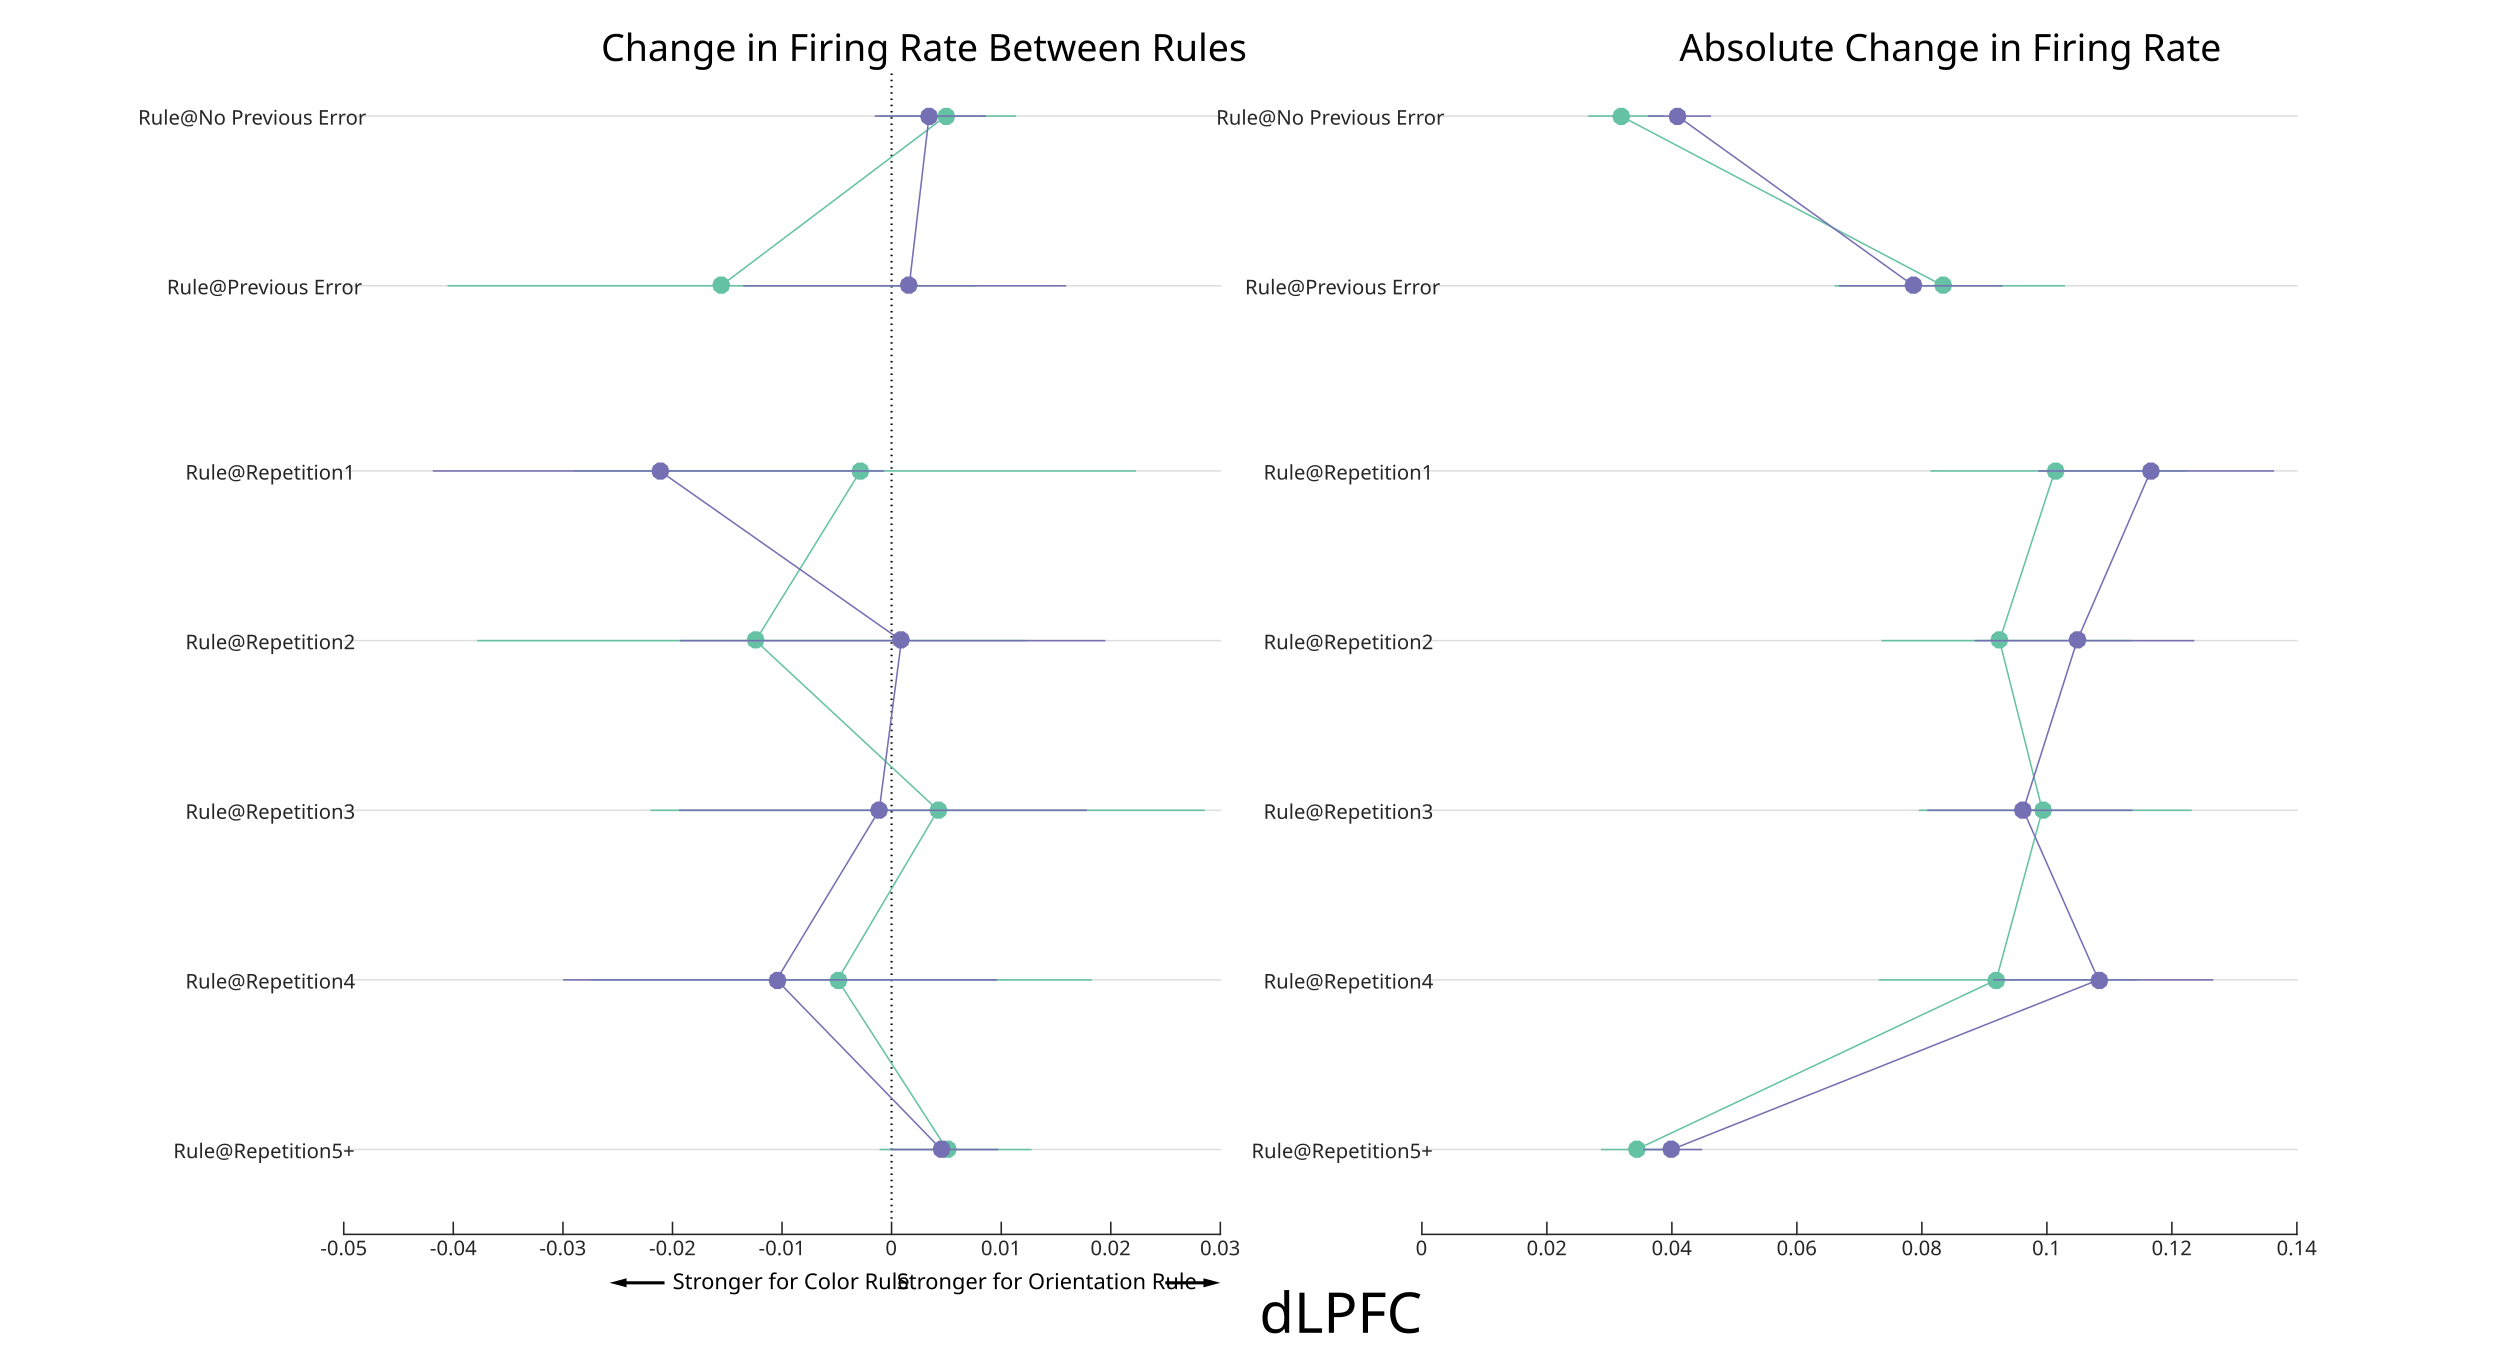
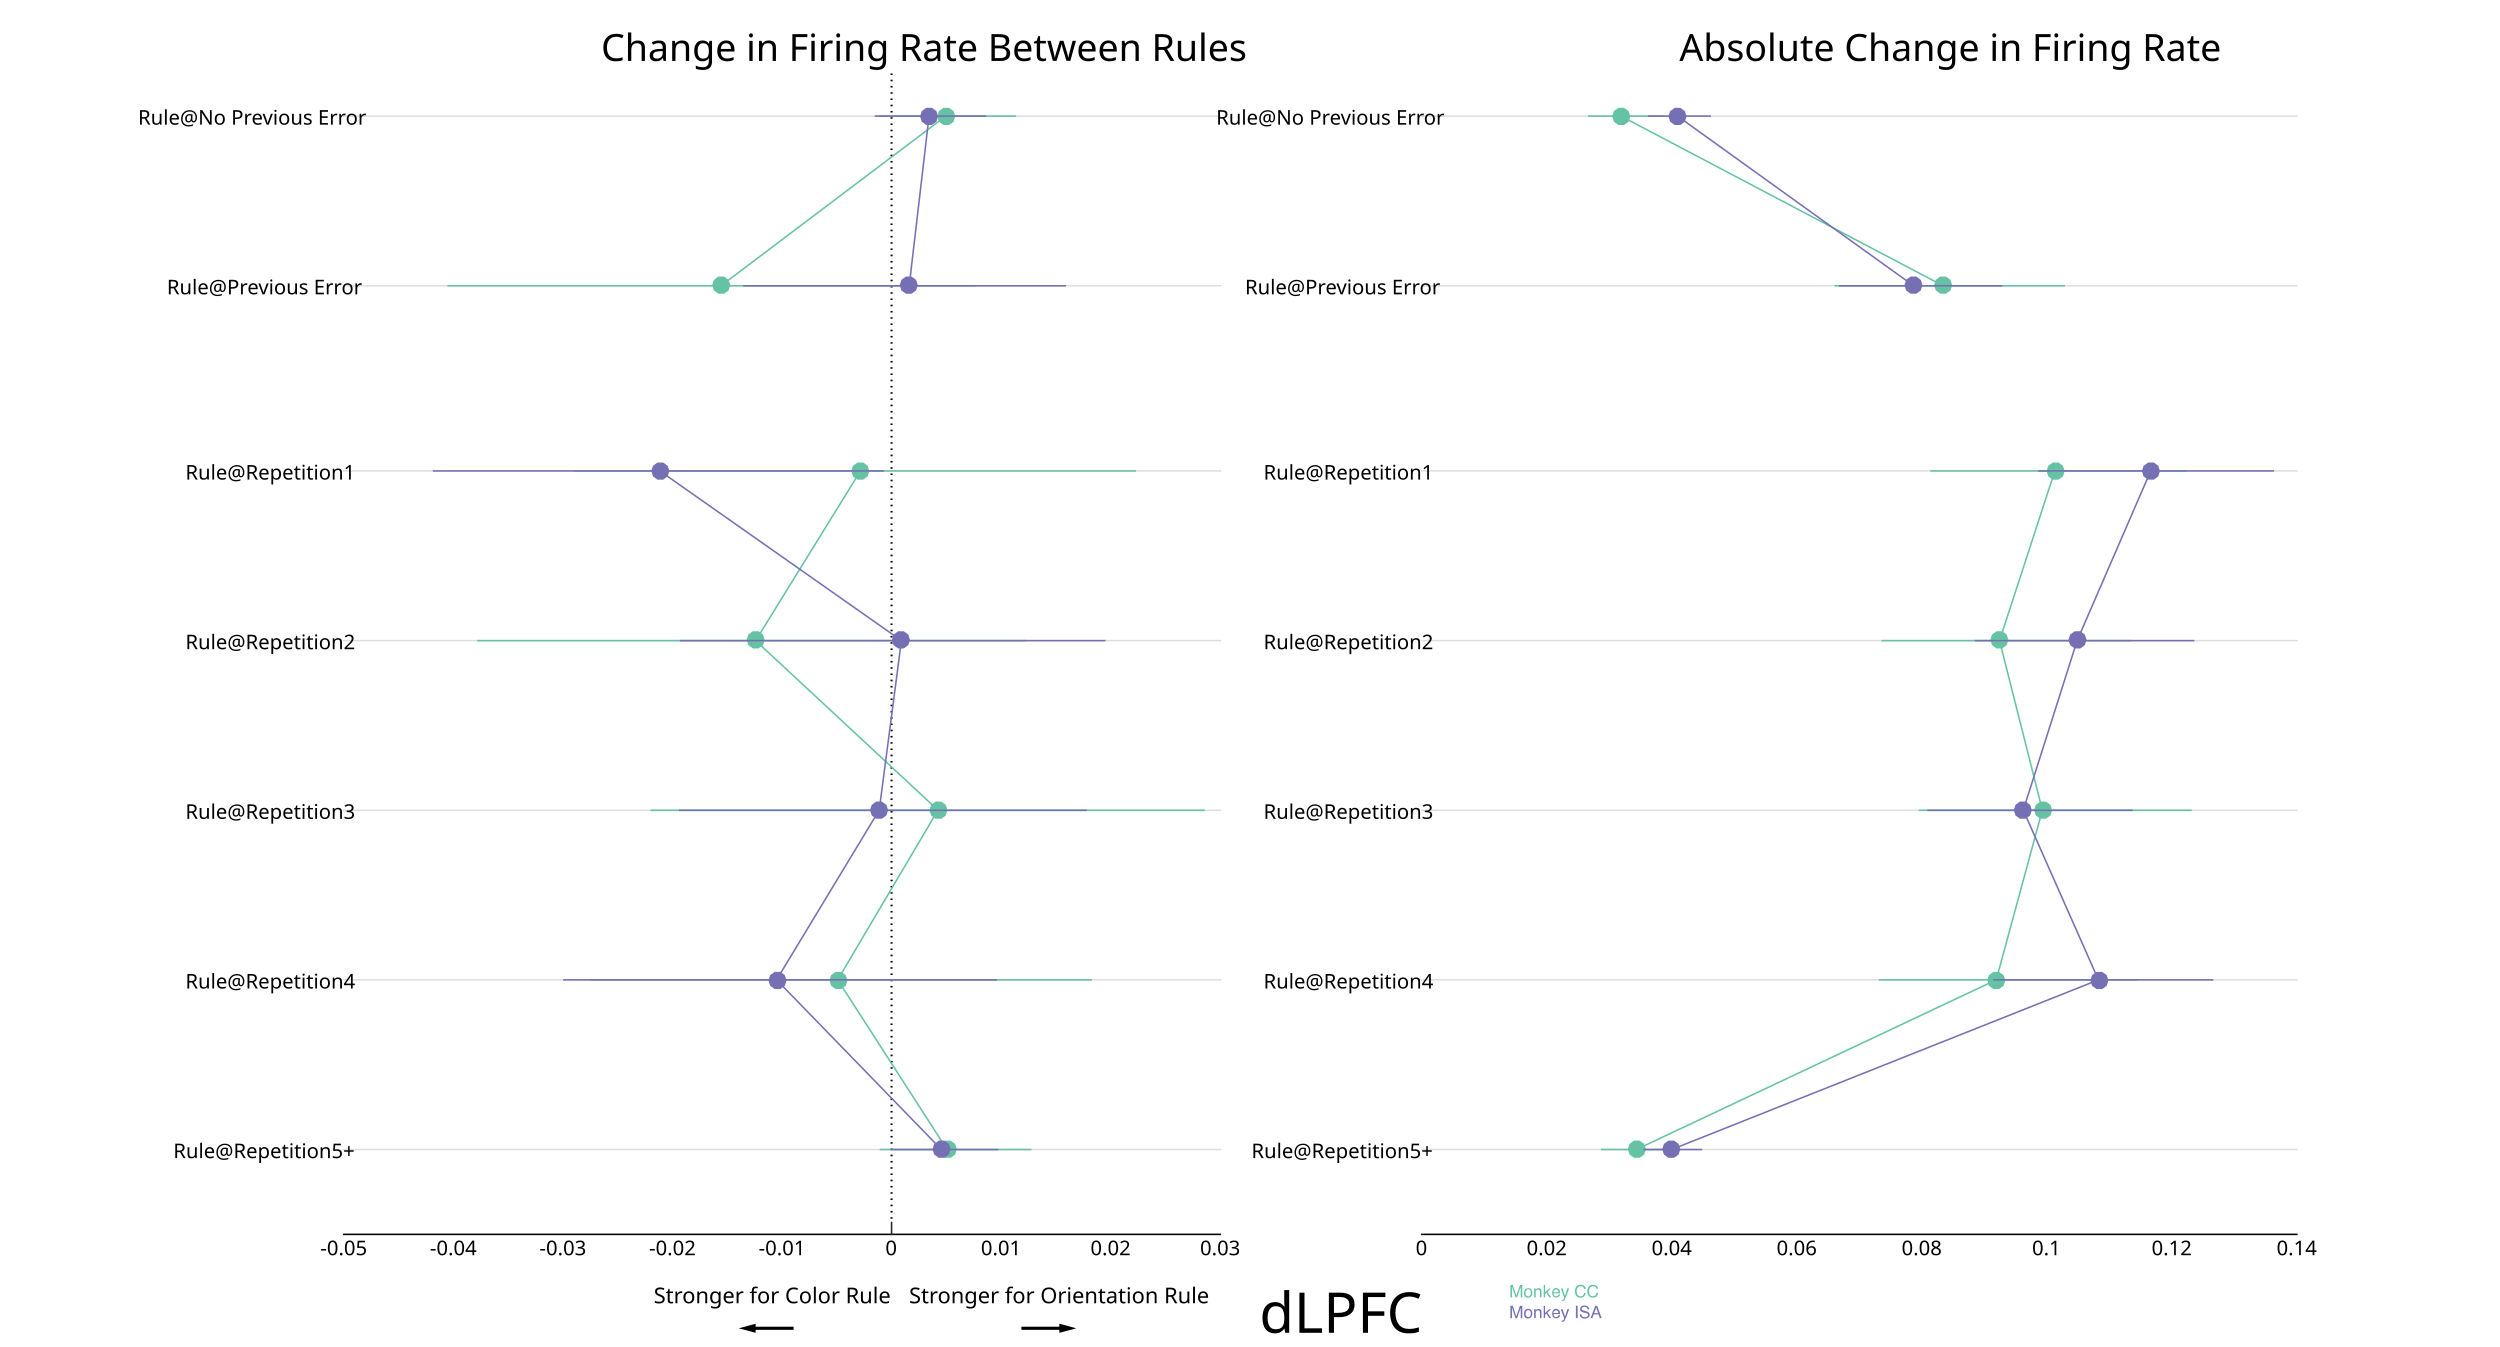
<svg xmlns="http://www.w3.org/2000/svg" version="1.1" id="Layer_1" x="0px" y="0px" viewBox="0 0 1600 862" style="enable-background:new 0 0 1600 862;" xml:space="preserve">
  <style type="text/css">
	.st0{fill:none;stroke:#000000;stroke-width:1.333;stroke-linejoin:bevel;stroke-miterlimit:1;stroke-dasharray:1,3;}
	.st1{fill:none;stroke:#262626;stroke-linecap:square;stroke-miterlimit:10;stroke-opacity:0.149;}
- 	.st2{fill:none;stroke:#262626;stroke-linecap:square;stroke-miterlimit:10;}
- 	.st3{fill:#262626;}
- 	.st4{font-family:'MyriadPro-Regular';}
+ 	.st2{fill:none;stroke:#000000;stroke-linecap:square;stroke-miterlimit:10;}
+ 	.st3{fill:none;stroke:#262626;stroke-linecap:square;stroke-miterlimit:10;}
+ 	.st4{font-family:'ArialMT';}
	.st5{font-size:13px;}
	.st6{fill:none;stroke:#66C2A5;stroke-linecap:square;stroke-miterlimit:10;}
	.st7{fill:#66C2A5;}
	.st8{fill:none;stroke:#7570B3;stroke-linecap:square;stroke-miterlimit:10;}
	.st9{fill:#7570B3;}
- 	.st10{font-size:14px;}
- 	.st11{fill:none;stroke:#000000;stroke-width:2;stroke-miterlimit:10;}
- 	.st12{font-size:24px;}
- 	.st13{font-size:36px;}
+ 	.st10{font-size:24px;}
+ 	.st11{font-size:36px;}
+ 	.st12{font-size:14px;}
+ 	.st13{fill:none;}
+ 	.st14{fill:none;stroke:#000000;stroke-width:2;stroke-miterlimit:10;}
</style>
  <line class="st0" x1="570.6" y1="780" x2="570.6" y2="45.1" />
  <line class="st1" x1="781" y1="735.7" x2="220" y2="735.7" />
  <line class="st1" x1="781" y1="627.1" x2="220" y2="627.1" />
  <line class="st1" x1="781" y1="518.6" x2="220" y2="518.6" />
  <line class="st1" x1="781" y1="410" x2="220" y2="410" />
  <line class="st1" x1="781" y1="301.4" x2="220" y2="301.4" />
  <line class="st1" x1="781" y1="182.9" x2="220" y2="182.9" />
  <line class="st1" x1="781" y1="74.3" x2="220" y2="74.3" />
  <line class="st2" x1="220" y1="790" x2="781" y2="790" />
-   <line class="st2" x1="220" y1="790" x2="220" y2="782.4" />
-   <line class="st2" x1="290.1" y1="790" x2="290.1" y2="782.4" />
-   <line class="st2" x1="360.3" y1="790" x2="360.3" y2="782.4" />
-   <line class="st2" x1="430.4" y1="790" x2="430.4" y2="782.4" />
-   <line class="st2" x1="500.5" y1="790" x2="500.5" y2="782.4" />
-   <line class="st2" x1="570.6" y1="790" x2="570.6" y2="782.4" />
-   <line class="st2" x1="640.8" y1="790" x2="640.8" y2="782.4" />
-   <line class="st2" x1="710.9" y1="790" x2="710.9" y2="782.4" />
-   <line class="st2" x1="781" y1="790" x2="781" y2="782.4" />
-   <text transform="matrix(1 0 0 1 205 803.3333)" class="st3 st4 st5">-0.05</text>
-   <text transform="matrix(1 0 0 1 275.125 803.3333)" class="st3 st4 st5">-0.04</text>
-   <text transform="matrix(1 0 0 1 345.25 803.3333)" class="st3 st4 st5">-0.03</text>
-   <text transform="matrix(1 0 0 1 415.375 803.3333)" class="st3 st4 st5">-0.02</text>
-   <text transform="matrix(1 0 0 1 485.5 803.3333)" class="st3 st4 st5">-0.01</text>
-   <text transform="matrix(1 0 0 1 566.625 803.3333)" class="st3 st4 st5">0</text>
-   <text transform="matrix(1 0 0 1 627.75 803.3333)" class="st3 st4 st5">0.01</text>
-   <text transform="matrix(1 0 0 1 697.875 803.3333)" class="st3 st4 st5">0.02</text>
-   <text transform="matrix(1 0 0 1 768 803.3333)" class="st3 st4 st5">0.03</text>
-   <text transform="matrix(1 0 0 1 110.9186 741.2143)" class="st3 st4 st5">Rule@Repetition5+</text>
-   <text transform="matrix(1 0 0 1 118.6667 632.6429)" class="st3 st4 st5">Rule@Repetition4</text>
-   <text transform="matrix(1 0 0 1 118.6667 524.0714)" class="st3 st4 st5">Rule@Repetition3</text>
-   <text transform="matrix(1 0 0 1 118.6667 415.5)" class="st3 st4 st5">Rule@Repetition2</text>
-   <text transform="matrix(1 0 0 1 118.6667 306.9286)" class="st3 st4 st5">Rule@Repetition1</text>
-   <text transform="matrix(1 0 0 1 106.7975 188.3571)" class="st3 st4 st5">Rule@Previous Error</text>
-   <text transform="matrix(1 0 0 1 88.3508 79.7857)" class="st3 st4 st5">Rule@No Previous Error</text>
+   <line class="st3" x1="570.6" y1="790" x2="570.6" y2="782.4" />
+   <text transform="matrix(1 0 0 1 205 803.3333)" class="st4 st5">-0.05</text>
+   <text transform="matrix(1 0 0 1 275.125 803.3333)" class="st4 st5">-0.04</text>
+   <text transform="matrix(1 0 0 1 345.25 803.3333)" class="st4 st5">-0.03</text>
+   <text transform="matrix(1 0 0 1 415.375 803.3333)" class="st4 st5">-0.02</text>
+   <text transform="matrix(1 0 0 1 485.5 803.3333)" class="st4 st5">-0.01</text>
+   <text transform="matrix(1 0 0 1 566.625 803.3333)" class="st4 st5">0</text>
+   <text transform="matrix(1 0 0 1 627.75 803.3333)" class="st4 st5">0.01</text>
+   <text transform="matrix(1 0 0 1 697.875 803.3333)" class="st4 st5">0.02</text>
+   <text transform="matrix(1 0 0 1 768 803.3333)" class="st4 st5">0.03</text>
+   <text transform="matrix(1 0 0 1 110.9186 741.2143)" class="st4 st5">Rule@Repetition5+</text>
+   <text transform="matrix(1 0 0 1 118.6667 632.6429)" class="st4 st5">Rule@Repetition4</text>
+   <text transform="matrix(1 0 0 1 118.6667 524.0714)" class="st4 st5">Rule@Repetition3</text>
+   <text transform="matrix(1 0 0 1 118.6667 415.5)" class="st4 st5">Rule@Repetition2</text>
+   <text transform="matrix(1 0 0 1 118.6667 306.9286)" class="st4 st5">Rule@Repetition1</text>
+   <text transform="matrix(1 0 0 1 106.7975 188.3571)" class="st4 st5">Rule@Previous Error</text>
+   <text transform="matrix(1 0 0 1 88.3508 79.7857)" class="st4 st5">Rule@No Previous Error</text>
  <line class="st6" x1="563.5" y1="735.7" x2="659.7" y2="735.7" />
  <line class="st6" x1="378.6" y1="627.1" x2="698.4" y2="627.1" />
  <line class="st6" x1="416.8" y1="518.6" x2="770.5" y2="518.6" />
  <line class="st6" x1="305.9" y1="410" x2="655.9" y2="410" />
  <line class="st6" x1="368.1" y1="301.4" x2="726.5" y2="301.4" />
  <line class="st6" x1="286.9" y1="182.9" x2="624" y2="182.9" />
  <line class="st6" x1="563.3" y1="74.3" x2="649.8" y2="74.3" />
  <path class="st7" d="M612.4,735.5l-1.1-3.4l-2.9-2.1h-3.6l-2.9,2.1l-1.1,3.4l1.1,3.4l2.9,2.1h3.6l2.9-2.1L612.4,735.5z" />
  <path class="st7" d="M542.4,627.5l-1.1-3.4l-2.9-2.1h-3.6l-2.9,2.1l-1.1,3.4l1.1,3.4l2.9,2.1h3.6l2.9-2.1L542.4,627.5z" />
  <path class="st7" d="M606.4,518.5l-1.1-3.4l-2.9-2.1h-3.6l-2.9,2.1l-1.1,3.4l1.1,3.4l2.9,2.1h3.6l2.9-2.1L606.4,518.5z" />
  <path class="st7" d="M489.4,409.5l-1.1-3.4l-2.9-2.1h-3.6l-2.9,2.1l-1.1,3.4l1.1,3.4l2.9,2.1h3.6l2.9-2.1L489.4,409.5z" />
  <path class="st7" d="M556.4,301.5l-1.1-3.4l-2.9-2.1h-3.6l-2.9,2.1l-1.1,3.4l1.1,3.4l2.9,2.1h3.6l2.9-2.1L556.4,301.5z" />
  <path class="st7" d="M467.4,182.5l-1.1-3.4l-2.9-2.1h-3.6l-2.9,2.1l-1.1,3.4l1.1,3.4l2.9,2.1h3.6l2.9-2.1L467.4,182.5z" />
  <path class="st7" d="M611.4,74.5l-1.1-3.4l-2.9-2.1h-3.6l-2.9,2.1l-1.1,3.4l1.1,3.4l2.9,2.1h3.6l2.9-2.1L611.4,74.5z" />
  <line class="st6" x1="461.4" y1="182.9" x2="605.3" y2="74.3" />
  <path class="st6" d="M606.1,735.7l-70-108.6l64.2-108.6L483.6,410l67.1-108.6" />
  <line class="st8" x1="570.4" y1="735.7" x2="638.4" y2="735.7" />
  <line class="st8" x1="360.9" y1="627.1" x2="637.6" y2="627.1" />
  <line class="st8" x1="435.1" y1="518.6" x2="695.1" y2="518.6" />
  <line class="st8" x1="435.6" y1="410" x2="707" y2="410" />
  <line class="st8" x1="277.5" y1="301.4" x2="565.2" y2="301.4" />
  <line class="st8" x1="476.2" y1="182.9" x2="681.8" y2="182.9" />
  <line class="st8" x1="560.3" y1="74.3" x2="630.5" y2="74.3" />
  <path class="st9" d="M608.4,735.5l-1.1-3.4l-2.9-2.1h-3.6l-2.9,2.1l-1.1,3.4l1.1,3.4l2.9,2.1h3.6l2.9-2.1L608.4,735.5z" />
  <path class="st9" d="M503.4,627.5l-1.1-3.4l-2.9-2.1h-3.6l-2.9,2.1l-1.1,3.4l1.1,3.4l2.9,2.1h3.6l2.9-2.1L503.4,627.5z" />
  <path class="st9" d="M568.4,518.5l-1.1-3.4l-2.9-2.1h-3.6l-2.9,2.1l-1.1,3.4l1.1,3.4l2.9,2.1h3.6l2.9-2.1L568.4,518.5z" />
  <path class="st9" d="M582.4,409.5l-1.1-3.4l-2.9-2.1h-3.6l-2.9,2.1l-1.1,3.4l1.1,3.4l2.9,2.1h3.6l2.9-2.1L582.4,409.5z" />
  <path class="st9" d="M428.4,301.5l-1.1-3.4l-2.9-2.1h-3.6l-2.9,2.1l-1.1,3.4l1.1,3.4l2.9,2.1h3.6l2.9-2.1L428.4,301.5z" />
  <path class="st9" d="M587.4,182.5l-1.1-3.4l-2.9-2.1h-3.6l-2.9,2.1l-1.1,3.4l1.1,3.4l2.9,2.1h3.6l2.9-2.1L587.4,182.5z" />
  <path class="st9" d="M600.4,74.5l-1.1-3.4l-2.9-2.1h-3.6l-2.9,2.1l-1.1,3.4l1.1,3.4l2.9,2.1h3.6l2.9-2.1L600.4,74.5z" />
  <line class="st8" x1="581.9" y1="182.9" x2="594.6" y2="74.3" />
  <path class="st8" d="M602.5,735.7L497,627.1l65.7-108.6L576.9,410L422.3,301.4" />
  <line class="st1" x1="1470" y1="735.7" x2="910" y2="735.7" />
  <line class="st1" x1="1470" y1="627.1" x2="910" y2="627.1" />
  <line class="st1" x1="1470" y1="518.6" x2="910" y2="518.6" />
  <line class="st1" x1="1470" y1="410" x2="910" y2="410" />
  <line class="st1" x1="1470" y1="301.4" x2="910" y2="301.4" />
  <line class="st1" x1="1470" y1="182.9" x2="910" y2="182.9" />
  <line class="st1" x1="1470" y1="74.3" x2="910" y2="74.3" />
  <line class="st2" x1="910" y1="790" x2="1470" y2="790" />
-   <line class="st2" x1="910" y1="790" x2="910" y2="782.4" />
-   <line class="st2" x1="990" y1="790" x2="990" y2="782.4" />
-   <line class="st2" x1="1070" y1="790" x2="1070" y2="782.4" />
-   <line class="st2" x1="1150" y1="790" x2="1150" y2="782.4" />
-   <line class="st2" x1="1230" y1="790" x2="1230" y2="782.4" />
-   <line class="st2" x1="1310" y1="790" x2="1310" y2="782.4" />
-   <line class="st2" x1="1390" y1="790" x2="1390" y2="782.4" />
-   <line class="st2" x1="1470" y1="790" x2="1470" y2="782.4" />
-   <text transform="matrix(1 0 0 1 906 803.3333)" class="st3 st4 st5">0</text>
-   <text transform="matrix(1 0 0 1 977 803.3333)" class="st3 st4 st5">0.02</text>
-   <text transform="matrix(1 0 0 1 1057 803.3333)" class="st3 st4 st5">0.04</text>
-   <text transform="matrix(1 0 0 1 1137 803.3333)" class="st3 st4 st5">0.06</text>
-   <text transform="matrix(1 0 0 1 1217 803.3333)" class="st3 st4 st5">0.08</text>
-   <text transform="matrix(1 0 0 1 1300.5 803.3333)" class="st3 st4 st5">0.1</text>
-   <text transform="matrix(1 0 0 1 1377 803.3333)" class="st3 st4 st5">0.12</text>
-   <text transform="matrix(1 0 0 1 1457 803.3333)" class="st3 st4 st5">0.14</text>
-   <text transform="matrix(1 0 0 1 800.9186 741.2143)" class="st3 st4 st5">Rule@Repetition5+</text>
-   <text transform="matrix(1 0 0 1 808.6667 632.6429)" class="st3 st4 st5">Rule@Repetition4</text>
-   <text transform="matrix(1 0 0 1 808.6667 524.0714)" class="st3 st4 st5">Rule@Repetition3</text>
-   <text transform="matrix(1 0 0 1 808.6667 415.5)" class="st3 st4 st5">Rule@Repetition2</text>
-   <text transform="matrix(1 0 0 1 808.6667 306.9286)" class="st3 st4 st5">Rule@Repetition1</text>
-   <text transform="matrix(1 0 0 1 796.7975 188.3571)" class="st3 st4 st5">Rule@Previous Error</text>
-   <text transform="matrix(1 0 0 1 778.3503 79.7857)" class="st3 st4 st5">Rule@No Previous Error</text>
+   <text transform="matrix(1 0 0 1 906 803.3333)" class="st4 st5">0</text>
+   <text transform="matrix(1 0 0 1 977 803.3333)" class="st4 st5">0.02</text>
+   <text transform="matrix(1 0 0 1 1057 803.3333)" class="st4 st5">0.04</text>
+   <text transform="matrix(1 0 0 1 1137 803.3333)" class="st4 st5">0.06</text>
+   <text transform="matrix(1 0 0 1 1217 803.3333)" class="st4 st5">0.08</text>
+   <text transform="matrix(1 0 0 1 1300.5 803.3333)" class="st4 st5">0.1</text>
+   <text transform="matrix(1 0 0 1 1377 803.3333)" class="st4 st5">0.12</text>
+   <text transform="matrix(1 0 0 1 1457 803.3333)" class="st4 st5">0.14</text>
+   <text transform="matrix(1 0 0 1 800.9186 741.2143)" class="st4 st5">Rule@Repetition5+</text>
+   <text transform="matrix(1 0 0 1 808.6667 632.6429)" class="st4 st5">Rule@Repetition4</text>
+   <text transform="matrix(1 0 0 1 808.6667 524.0714)" class="st4 st5">Rule@Repetition3</text>
+   <text transform="matrix(1 0 0 1 808.6667 415.5)" class="st4 st5">Rule@Repetition2</text>
+   <text transform="matrix(1 0 0 1 808.6667 306.9286)" class="st4 st5">Rule@Repetition1</text>
+   <text transform="matrix(1 0 0 1 796.7975 188.3571)" class="st4 st5">Rule@Previous Error</text>
+   <text transform="matrix(1 0 0 1 778.3503 79.7857)" class="st4 st5">Rule@No Previous Error</text>
  <line class="st6" x1="1025.1" y1="735.7" x2="1071.1" y2="735.7" />
  <line class="st6" x1="1202.9" y1="627.1" x2="1367.4" y2="627.1" />
  <line class="st6" x1="1228.5" y1="518.6" x2="1402.2" y2="518.6" />
  <line class="st6" x1="1204.6" y1="410" x2="1363.4" y2="410" />
  <line class="st6" x1="1235.9" y1="301.4" x2="1399" y2="301.4" />
  <line class="st6" x1="1174.6" y1="182.9" x2="1321.1" y2="182.9" />
  <line class="st6" x1="1016.8" y1="74.3" x2="1064.2" y2="74.3" />
  <path class="st7" d="M1053.4,735.5l-1.1-3.4l-2.9-2.1h-3.6l-2.9,2.1l-1.1,3.4l1.1,3.4l2.9,2.1h3.6l2.9-2.1L1053.4,735.5z" />
  <path class="st7" d="M1283.4,627.5l-1.1-3.4l-2.9-2.1h-3.6l-2.9,2.1l-1.1,3.4l1.1,3.4l2.9,2.1h3.6l2.9-2.1L1283.4,627.5z" />
  <path class="st7" d="M1313.4,518.5l-1.1-3.4l-2.9-2.1h-3.6l-2.9,2.1l-1.1,3.4l1.1,3.4l2.9,2.1h3.6l2.9-2.1L1313.4,518.5z" />
  <path class="st7" d="M1285.4,409.5l-1.1-3.4l-2.9-2.1h-3.6l-2.9,2.1l-1.1,3.4l1.1,3.4l2.9,2.1h3.6l2.9-2.1L1285.4,409.5z" />
  <path class="st7" d="M1321.4,301.5l-1.1-3.4l-2.9-2.1h-3.6l-2.9,2.1l-1.1,3.4l1.1,3.4l2.9,2.1h3.6l2.9-2.1L1321.4,301.5z" />
  <path class="st7" d="M1249.4,182.5l-1.1-3.4l-2.9-2.1h-3.6l-2.9,2.1l-1.1,3.4l1.1,3.4l2.9,2.1h3.6l2.9-2.1L1249.4,182.5z" />
  <path class="st7" d="M1043.4,74.5l-1.1-3.4l-2.9-2.1h-3.6l-2.9,2.1l-1.1,3.4l1.1,3.4l2.9,2.1h3.6l2.9-2.1L1043.4,74.5z" />
  <line class="st6" x1="1243.6" y1="182.9" x2="1037.4" y2="74.3" />
  <path class="st6" d="M1047.2,735.7l230.4-108.6l29.5-108.6L1279.7,410l35.4-108.6" />
  <line class="st8" x1="1052.3" y1="735.7" x2="1088.9" y2="735.7" />
  <line class="st8" x1="1276.1" y1="627.1" x2="1416" y2="627.1" />
  <line class="st8" x1="1234" y1="518.6" x2="1364.4" y2="518.6" />
  <line class="st8" x1="1264.3" y1="410" x2="1403.9" y2="410" />
  <line class="st8" x1="1305" y1="301.4" x2="1454.9" y2="301.4" />
  <line class="st8" x1="1177.5" y1="182.9" x2="1281" y2="182.9" />
  <line class="st8" x1="1055.2" y1="74.3" x2="1094.5" y2="74.3" />
  <path class="st9" d="M1075.4,735.5l-1.1-3.4l-2.9-2.1h-3.6l-2.9,2.1l-1.1,3.4l1.1,3.4l2.9,2.1h3.6l2.9-2.1L1075.4,735.5z" />
  <path class="st9" d="M1349.4,627.5l-1.1-3.4l-2.9-2.1h-3.6l-2.9,2.1l-1.1,3.4l1.1,3.4l2.9,2.1h3.6l2.9-2.1L1349.4,627.5z" />
  <path class="st9" d="M1300.4,518.5l-1.1-3.4l-2.9-2.1h-3.6l-2.9,2.1l-1.1,3.4l1.1,3.4l2.9,2.1h3.6l2.9-2.1L1300.4,518.5z" />
  <path class="st9" d="M1335.4,409.5l-1.1-3.4l-2.9-2.1h-3.6l-2.9,2.1l-1.1,3.4l1.1,3.4l2.9,2.1h3.6l2.9-2.1L1335.4,409.5z" />
  <path class="st9" d="M1382.4,301.5l-1.1-3.4l-2.9-2.1h-3.6l-2.9,2.1l-1.1,3.4l1.1,3.4l2.9,2.1h3.6l2.9-2.1L1382.4,301.5z" />
  <path class="st9" d="M1230.4,182.5l-1.1-3.4l-2.9-2.1h-3.6l-2.9,2.1l-1.1,3.4l1.1,3.4l2.9,2.1h3.6l2.9-2.1L1230.4,182.5z" />
  <path class="st9" d="M1079.4,74.5l-1.1-3.4l-2.9-2.1h-3.6l-2.9,2.1l-1.1,3.4l1.1,3.4l2.9,2.1h3.6l2.9-2.1L1079.4,74.5z" />
  <line class="st8" x1="1224.7" y1="182.9" x2="1073.6" y2="74.3" />
  <path class="st8" d="M1069.8,735.7L1343,627.1l-48.1-108.6l34.5-108.6l47.1-108.6" />
-   <text transform="matrix(1 0 0 1 573.9028 825.0352)" class="st4 st10">Stronger for Orientation Rule</text>
-   <text transform="matrix(1 0 0 1 430.4927 825.0352)" class="st4 st10">Stronger for Color Rule</text>
+   <g transform="translate(500.5005,347.25)">
+     <text transform="matrix(1 0 0 1 -115.8107 -308.25)" class="st4 st10">Change in Firing Rate Between Rules</text>
+   </g>
+   <g transform="translate(500.5005,347.25)">
+     <text transform="matrix(1 0 0 1 574.2938 -308.25)" class="st4 st10">Absolute Change in Firing Rate</text>
+   </g>
+   <text transform="matrix(1 0 0 1 806 853)" class="st4 st11">dLPFC</text>
+   <text transform="matrix(1 0 0 1 581.7856 834.0946)" class="st4 st12">Stronger for Orientation Rule</text>
+   <text transform="matrix(1 0 0 1 418.3755 834.0946)" class="st4 st12">Stronger for Color Rule</text>
  <g>
-     <line x1="425.3" y1="821" x2="390.1" y2="821" />
+     <line class="st13" x1="507.9" y1="850.1" x2="472.8" y2="850.1" />
    <g>
-       <line class="st11" x1="425.3" y1="821" x2="399" y2="821" />
+       <line class="st14" x1="507.9" y1="850.1" x2="481.6" y2="850.1" />
      <g>
-         <polygon points="401,818.1 390.1,821 401,823.9    " />
+         <polygon points="483.6,847.2 472.8,850.1 483.6,853    " />
      </g>
    </g>
  </g>
  <g>
-     <line x1="745.8" y1="821" x2="781" y2="821" />
+     <line class="st13" x1="653.7" y1="850.1" x2="688.8" y2="850.1" />
    <g>
-       <line class="st11" x1="745.8" y1="821" x2="772.1" y2="821" />
+       <line class="st14" x1="653.7" y1="850.1" x2="680" y2="850.1" />
      <g>
-         <polygon points="770.2,823.9 781,821 770.2,818.1    " />
+         <polygon points="678,853 688.8,850.1 678,847.2    " />
      </g>
    </g>
  </g>
-   <g transform="translate(500.5005,347.25)">
-     <text transform="matrix(1 0 0 1 -115.8107 -308.25)" class="st4 st12">Change in Firing Rate Between Rules</text>
+   <g transform="translate(1262.067,187.7187)">
+     <path class="st7" d="M-295.4,634.7h1.5l2.3,6.7l2.3-6.7h1.5v7.9h-1v-4.7c0-0.2,0-0.4,0-0.8c0-0.4,0-0.8,0-1.2l-2.3,6.7h-1l-2.3-6.7   v0.2c0,0.2,0,0.5,0,0.9c0,0.4,0,0.7,0,0.9v4.7h-1C-295.4,642.6-295.4,634.7-295.4,634.7z M-282.7,641.2c0.2-0.5,0.4-1,0.4-1.6   c0-0.5-0.1-1-0.3-1.3c-0.3-0.5-0.7-0.8-1.4-0.8c-0.6,0-1,0.2-1.3,0.7c-0.3,0.5-0.4,1-0.4,1.6s0.1,1.1,0.4,1.5   c0.3,0.4,0.7,0.6,1.3,0.6C-283.4,642-283,641.7-282.7,641.2z M-282.1,637.4c0.5,0.5,0.7,1.2,0.7,2.2c0,0.9-0.2,1.7-0.7,2.3   c-0.5,0.6-1.2,0.9-2.1,0.9c-0.8,0-1.4-0.3-1.9-0.8c-0.4-0.5-0.6-1.2-0.6-2.1c0-1,0.2-1.7,0.7-2.3c0.5-0.6,1.1-0.9,2-0.9   C-283.3,636.7-282.6,636.9-282.1,637.4z M-280.2,636.8h0.9v0.8c0.3-0.3,0.6-0.6,0.9-0.7c0.3-0.1,0.6-0.2,1-0.2   c0.8,0,1.4,0.3,1.7,0.9c0.2,0.3,0.2,0.8,0.2,1.3v3.7h-1V639c0-0.4-0.1-0.6-0.2-0.8c-0.1-0.4-0.4-0.6-0.9-0.6c-0.2,0-0.4,0-0.6,0.1   c-0.3,0.1-0.5,0.2-0.7,0.5c-0.2,0.2-0.3,0.4-0.3,0.6c0,0.1,0,0.4,0,0.8v3h-1V636.8z M-274.1,634.7h0.9v4.6l2.5-2.4h1.2l-2.2,2.2   l2.4,3.5h-1.2l-1.8-2.9l-0.9,0.7v2.2h-0.9V634.7z M-265,637c0.4,0.2,0.7,0.4,0.9,0.7c0.2,0.3,0.3,0.6,0.4,1   c0.1,0.3,0.1,0.7,0.1,1.3h-4.2c0,0.6,0.2,1.1,0.4,1.4c0.3,0.4,0.7,0.5,1.2,0.5s0.9-0.2,1.2-0.5c0.2-0.2,0.3-0.4,0.4-0.7h1   c0,0.2-0.1,0.4-0.2,0.7c-0.1,0.3-0.3,0.5-0.5,0.6c-0.3,0.3-0.7,0.5-1.1,0.6c-0.2,0.1-0.5,0.1-0.8,0.1c-0.7,0-1.3-0.3-1.8-0.8   s-0.7-1.3-0.7-2.2c0-0.9,0.3-1.7,0.8-2.3c0.5-0.6,1.2-0.9,2-0.9C-265.8,636.7-265.4,636.8-265,637z M-264.7,639.3   c0-0.4-0.1-0.8-0.3-1c-0.2-0.5-0.6-0.7-1.3-0.7c-0.4,0-0.8,0.2-1.1,0.5c-0.3,0.3-0.5,0.7-0.5,1.2   C-267.9,639.3-264.7,639.3-264.7,639.3z M-258.9,636.8h1.1c-0.1,0.4-0.4,1.2-0.9,2.5c-0.4,1-0.6,1.8-0.9,2.4   c-0.6,1.5-1,2.4-1.2,2.7c-0.2,0.3-0.6,0.5-1.2,0.5c-0.1,0-0.2,0-0.3,0c-0.1,0-0.2,0-0.3-0.1V644c0.2,0,0.3,0.1,0.4,0.1s0.1,0,0.2,0   c0.2,0,0.3,0,0.4-0.1c0.1-0.1,0.2-0.1,0.2-0.2c0,0,0.1-0.2,0.2-0.4c0.1-0.3,0.2-0.5,0.2-0.6l-2.1-5.9h1.1l1.5,4.7L-258.9,636.8z    M-248.1,635.3c0.6,0.5,0.9,1.1,0.9,1.8h-1c-0.1-0.5-0.4-0.9-0.7-1.2c-0.4-0.3-0.8-0.4-1.5-0.4c-0.8,0-1.4,0.3-1.9,0.8   s-0.7,1.4-0.7,2.5c0,0.9,0.2,1.7,0.6,2.2c0.4,0.5,1.1,0.9,1.9,0.9s1.4-0.3,1.8-0.9c0.2-0.4,0.4-0.8,0.5-1.3h1   c-0.1,0.8-0.4,1.5-0.9,2.1c-0.6,0.7-1.5,1-2.5,1c-0.9,0-1.7-0.3-2.3-0.8c-0.8-0.7-1.2-1.9-1.2-3.4c0-1.2,0.3-2.1,0.9-2.9   c0.7-0.8,1.6-1.2,2.8-1.2C-249.5,634.5-248.7,634.8-248.1,635.3z M-240.2,635.3c0.6,0.5,0.9,1.1,0.9,1.8h-1   c-0.1-0.5-0.4-0.9-0.7-1.2c-0.4-0.3-0.8-0.4-1.5-0.4c-0.8,0-1.4,0.3-1.9,0.8s-0.7,1.4-0.7,2.5c0,0.9,0.2,1.7,0.6,2.2   c0.4,0.6,1.1,0.9,1.9,0.9s1.4-0.3,1.8-0.9c0.3-0.4,0.4-0.8,0.6-1.3h1c-0.1,0.8-0.4,1.5-0.9,2.1c-0.6,0.7-1.5,1-2.5,1   c-0.9,0-1.7-0.3-2.3-0.8c-0.9-0.8-1.3-1.9-1.3-3.4c0-1.2,0.3-2.1,0.9-2.9c0.7-0.8,1.6-1.2,2.8-1.2   C-241.5,634.5-240.7,634.8-240.2,635.3z" />
  </g>
-   <g transform="translate(500.5005,347.25)">
-     <text transform="matrix(1 0 0 1 574.2938 -308.25)" class="st4 st12">Absolute Change in Firing Rate</text>
+   <g transform="translate(1262.067,201.0195)">
+     <path class="st9" d="M-295.4,634.7h1.5l2.3,6.7l2.3-6.7h1.5v7.9h-1v-4.7c0-0.2,0-0.4,0-0.8c0-0.4,0-0.8,0-1.2l-2.3,6.7h-1l-2.3-6.7   v0.2c0,0.2,0,0.5,0,0.9c0,0.4,0,0.7,0,0.9v4.7h-1C-295.4,642.6-295.4,634.7-295.4,634.7z M-282.7,641.2c0.2-0.5,0.4-1,0.4-1.6   c0-0.5-0.1-1-0.3-1.3c-0.3-0.5-0.7-0.8-1.4-0.8c-0.6,0-1,0.2-1.3,0.7c-0.3,0.5-0.4,1-0.4,1.6s0.1,1.1,0.4,1.5   c0.3,0.4,0.7,0.6,1.3,0.6C-283.4,642-283,641.7-282.7,641.2z M-282.1,637.4c0.5,0.5,0.7,1.2,0.7,2.2c0,0.9-0.2,1.7-0.7,2.3   c-0.5,0.6-1.2,0.9-2.1,0.9c-0.8,0-1.4-0.3-1.9-0.8c-0.4-0.5-0.6-1.2-0.6-2.2s0.2-1.7,0.7-2.3c0.5-0.6,1.1-0.9,2-0.9   C-283.3,636.7-282.6,636.9-282.1,637.4z M-280.2,636.8h0.9v0.8c0.3-0.3,0.6-0.6,0.9-0.7c0.3-0.1,0.6-0.2,1-0.2   c0.8,0,1.4,0.3,1.7,0.9c0.2,0.3,0.2,0.8,0.2,1.3v3.7h-1V639c0-0.4-0.1-0.6-0.2-0.8c-0.1-0.4-0.4-0.6-0.9-0.6c-0.2,0-0.4,0-0.6,0.1   c-0.3,0.1-0.5,0.2-0.7,0.5c-0.2,0.2-0.3,0.4-0.3,0.6c0,0.1,0,0.4,0,0.8v3h-1V636.8z M-274.1,634.7h0.9v4.6l2.5-2.4h1.2l-2.2,2.2   l2.4,3.5h-1.2l-1.8-2.9l-0.9,0.7v2.2h-0.9V634.7z M-265,637c0.4,0.2,0.7,0.4,0.9,0.7c0.2,0.3,0.3,0.6,0.4,1   c0.1,0.3,0.1,0.7,0.1,1.3h-4.2c0,0.6,0.2,1.1,0.4,1.4c0.3,0.4,0.7,0.5,1.2,0.5s0.9-0.2,1.2-0.5c0.2-0.2,0.3-0.4,0.4-0.7h1   c0,0.2-0.1,0.4-0.2,0.7c-0.1,0.3-0.3,0.5-0.5,0.6c-0.3,0.3-0.7,0.5-1.1,0.6c-0.2,0.1-0.5,0.1-0.8,0.1c-0.7,0-1.3-0.3-1.8-0.8   s-0.7-1.3-0.7-2.2c0-0.9,0.3-1.7,0.8-2.3c0.5-0.6,1.2-0.9,2-0.9C-265.8,636.7-265.4,636.8-265,637z M-264.7,639.3   c0-0.4-0.1-0.8-0.3-1c-0.2-0.5-0.6-0.7-1.3-0.7c-0.4,0-0.8,0.2-1.1,0.5c-0.3,0.3-0.5,0.7-0.5,1.2   C-267.9,639.3-264.7,639.3-264.7,639.3z M-258.9,636.8h1.1c-0.1,0.4-0.4,1.2-0.9,2.5c-0.4,1-0.6,1.8-0.9,2.4   c-0.6,1.5-1,2.4-1.2,2.7c-0.2,0.3-0.6,0.5-1.2,0.5c-0.1,0-0.2,0-0.3,0c-0.1,0-0.2,0-0.3-0.1V644c0.2,0,0.3,0.1,0.4,0.1s0.1,0,0.2,0   c0.2,0,0.3,0,0.4-0.1c0.1-0.1,0.2-0.1,0.2-0.2c0,0,0.1-0.2,0.2-0.4c0.1-0.3,0.2-0.5,0.2-0.6l-2.1-5.9h1.1l1.5,4.7L-258.9,636.8z    M-253.5,634.7h1.1v7.9h-1.1V634.7z M-250,640.1c0,0.4,0.1,0.8,0.3,1.1c0.4,0.5,1,0.8,1.9,0.8c0.4,0,0.8-0.1,1.1-0.2   c0.6-0.2,1-0.6,1-1.2c0-0.4-0.1-0.7-0.4-0.9c-0.3-0.2-0.7-0.3-1.3-0.5l-1.1-0.2c-0.7-0.2-1.2-0.4-1.5-0.6c-0.5-0.3-0.8-0.8-0.8-1.5   c0-0.7,0.2-1.3,0.7-1.7c0.5-0.5,1.2-0.7,2.1-0.7c0.8,0,1.5,0.2,2.1,0.6c0.6,0.4,0.9,1,0.9,1.9h-1c-0.1-0.4-0.2-0.7-0.3-1   c-0.4-0.4-0.9-0.6-1.7-0.6c-0.6,0-1.1,0.1-1.4,0.4s-0.4,0.6-0.4,0.9c0,0.4,0.2,0.7,0.5,0.8c0.2,0.1,0.7,0.3,1.4,0.4l1.1,0.3   c0.6,0.2,1,0.4,1.3,0.6c0.5,0.4,0.8,0.9,0.8,1.6c0,0.9-0.3,1.5-1,1.9c-0.6,0.4-1.4,0.6-2.2,0.6c-1,0-1.7-0.3-2.3-0.8   c-0.6-0.5-0.8-1.2-0.8-2C-251,640.1-250,640.1-250,640.1z M-239.3,639.4l-1.2-3.5l-1.3,3.5C-241.8,639.4-239.3,639.4-239.3,639.4z    M-241.1,634.7h1.2l2.9,7.9h-1.2l-0.8-2.4h-3.1l-0.9,2.4h-1.1L-241.1,634.7z" />
  </g>
-   <text transform="matrix(1 0 0 1 806 853)" class="st4 st13">dLPFC</text>
</svg>
